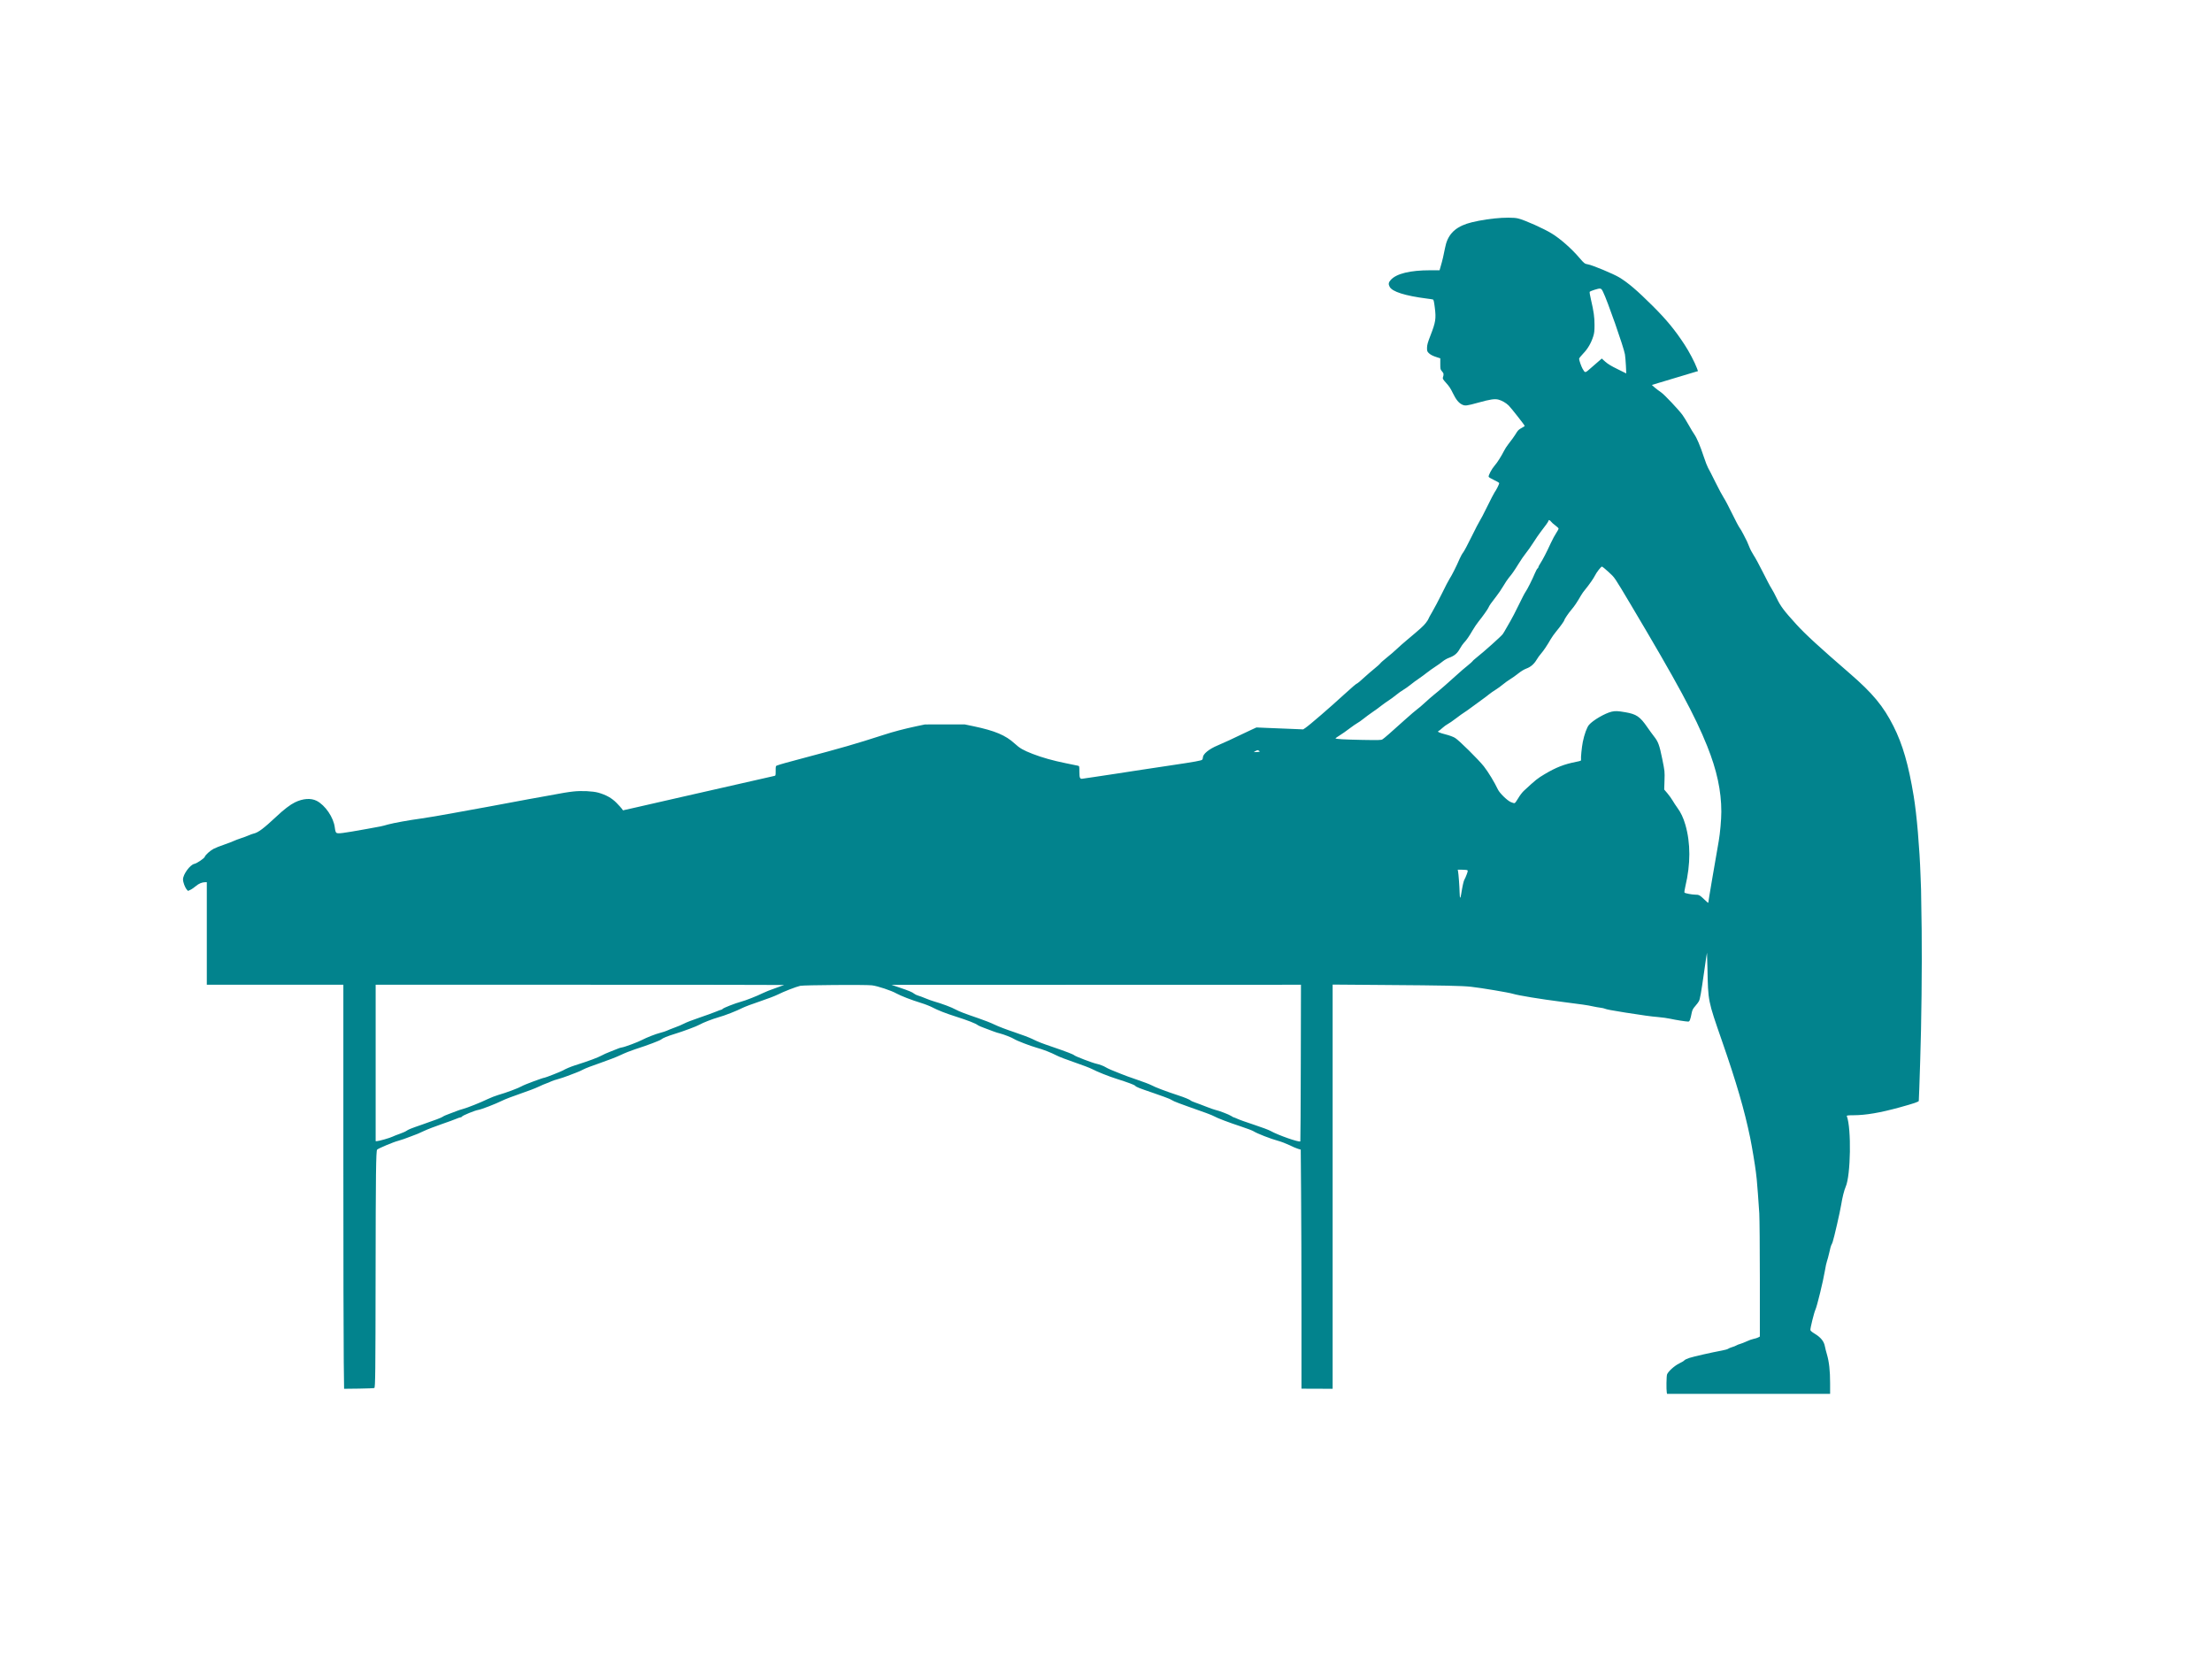
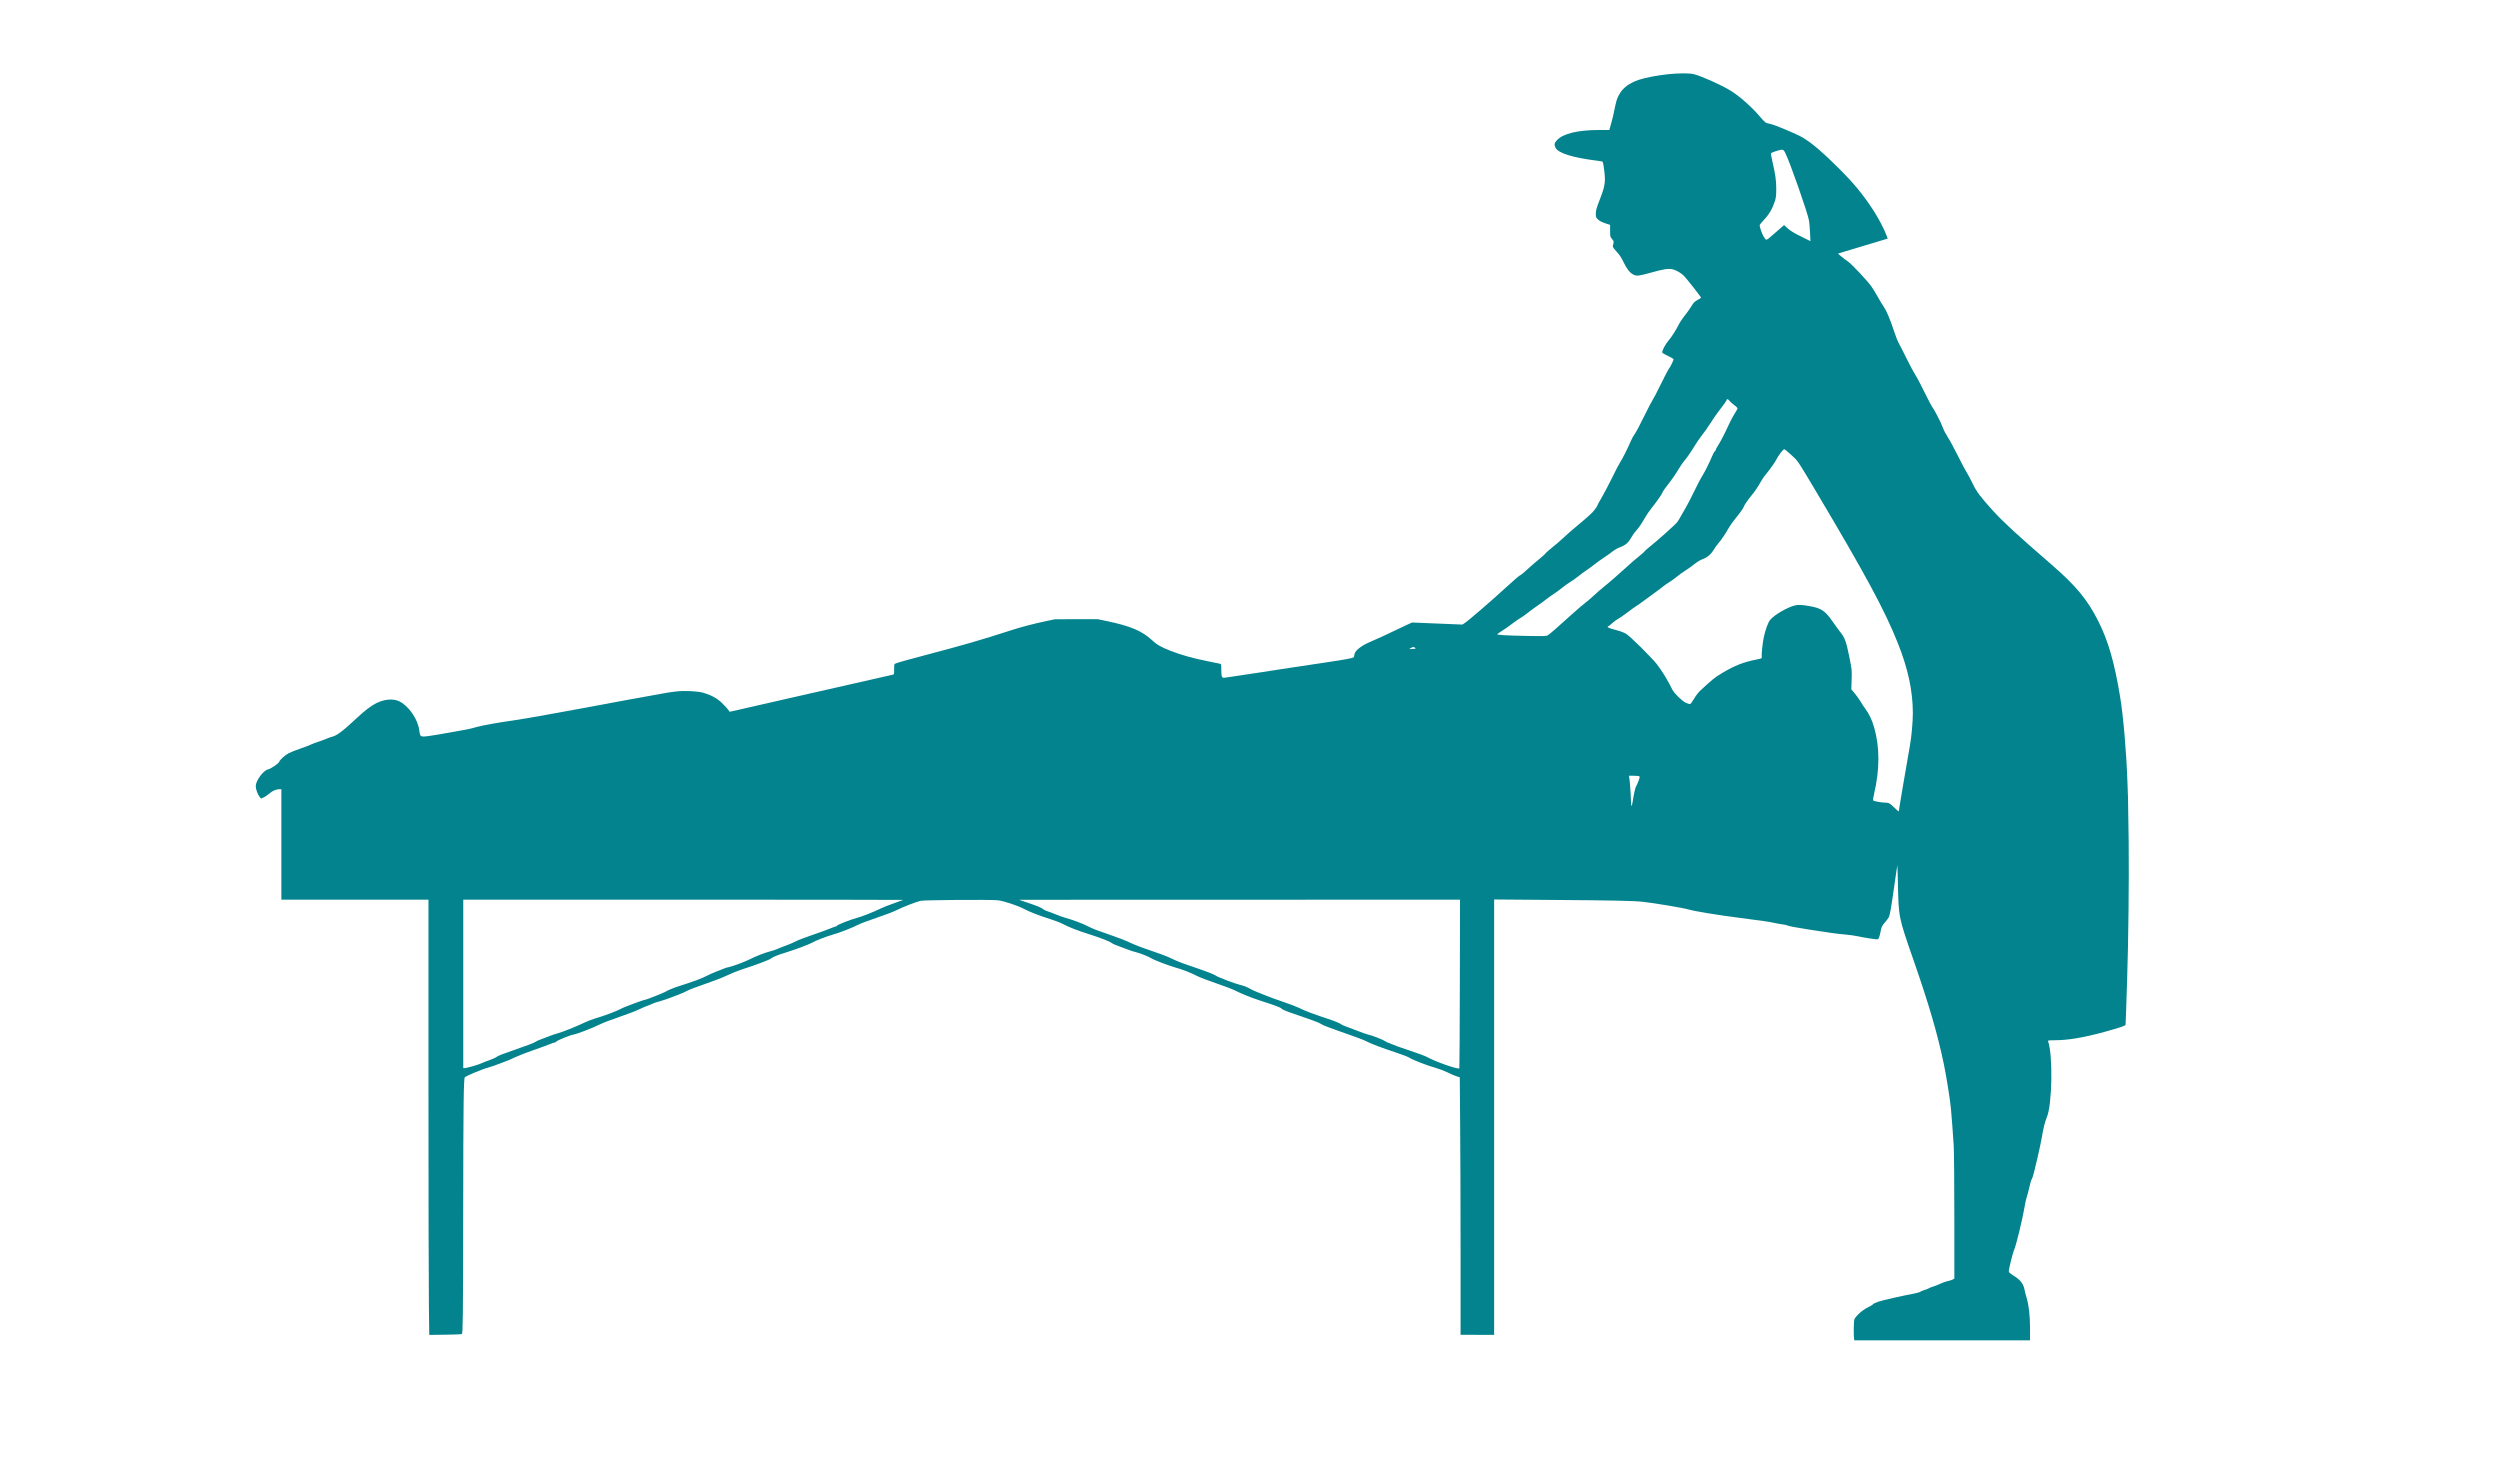
- <svg xmlns="http://www.w3.org/2000/svg" version="1.0" width="1024pt" height="768pt" viewBox="0 0 3904 2400" preserveAspectRatio="xMidYMid meet">
+ <svg xmlns="http://www.w3.org/2000/svg" version="1.0" width="1024pt" height="600pt" viewBox="0 0 3904 2400" preserveAspectRatio="xMidYMid meet">
  <g transform="translate(0,2400) scale(0.1,-0.1)" fill="#02838d" stroke="none">
    <path d="M26370 22784 c-174 -18 -381 -58 -484 -93 -224 -76 -341 -207 -382 -426 -21 -113 -48 -229 -76 -322 l-21 -73 -164 0 c-355 0 -596 -59 -696 -169 -41 -45 -46 -75 -21 -122 44 -87 271 -159 659 -209 50 -6 97 -13 105 -16 12 -3 20 -36 33 -142 25 -196 15 -258 -76 -492 -49 -126 -60 -167 -61 -217 -1 -52 3 -65 24 -88 30 -33 76 -57 153 -81 l57 -18 0 -97 c0 -96 1 -99 31 -134 32 -36 33 -51 14 -111 -5 -18 7 -36 60 -95 50 -54 80 -100 115 -174 57 -117 103 -175 164 -205 55 -26 77 -24 291 35 204 57 286 69 352 52 62 -17 132 -57 181 -105 43 -43 282 -347 282 -359 0 -4 -25 -21 -56 -37 -38 -20 -64 -42 -81 -70 -41 -68 -105 -158 -154 -218 -25 -32 -59 -84 -74 -115 -46 -92 -122 -212 -168 -263 -50 -57 -112 -174 -103 -196 3 -8 46 -34 96 -57 49 -22 90 -47 90 -54 0 -19 -55 -128 -81 -161 -11 -15 -70 -128 -130 -251 -60 -123 -120 -238 -133 -255 -13 -18 -77 -142 -143 -276 -66 -135 -133 -261 -149 -280 -16 -19 -45 -71 -64 -115 -49 -116 -137 -292 -176 -350 -18 -27 -79 -144 -135 -260 -57 -115 -134 -261 -171 -324 -37 -63 -68 -119 -68 -125 0 -6 -19 -36 -43 -67 -40 -54 -99 -107 -337 -306 -58 -48 -139 -120 -180 -159 -41 -39 -121 -108 -178 -153 -57 -46 -106 -89 -109 -97 -3 -7 -46 -47 -96 -87 -51 -41 -139 -117 -197 -170 -58 -54 -109 -97 -114 -97 -12 0 -95 -70 -231 -195 -249 -229 -618 -547 -686 -592 l-39 -26 -168 7 c-92 4 -214 9 -272 11 -58 3 -168 7 -245 10 l-140 6 -85 -39 c-47 -22 -128 -60 -180 -85 -52 -25 -149 -70 -215 -102 -66 -31 -158 -72 -204 -91 -152 -63 -261 -152 -261 -213 0 -16 -6 -34 -13 -40 -21 -16 -126 -36 -532 -96 -203 -30 -431 -64 -505 -76 -74 -11 -160 -24 -190 -29 -30 -4 -158 -24 -285 -44 -126 -19 -309 -47 -405 -61 -96 -14 -185 -27 -198 -29 -42 -7 -52 17 -52 125 0 94 -1 99 -22 104 -13 2 -111 23 -218 45 -227 46 -416 99 -584 164 -167 65 -228 100 -318 183 -160 147 -349 226 -724 305 l-159 33 -350 0 -350 -1 -153 -32 c-215 -46 -402 -95 -577 -152 -489 -158 -734 -229 -1440 -416 -234 -61 -396 -107 -437 -123 -28 -10 -28 -12 -28 -96 0 -80 -1 -85 -22 -89 -62 -13 -1123 -254 -1633 -371 -319 -74 -683 -157 -810 -185 l-230 -52 -20 29 c-11 15 -54 62 -95 104 -84 85 -183 140 -320 179 -96 27 -297 37 -440 21 -107 -12 -157 -20 -540 -91 -118 -21 -228 -41 -245 -44 -16 -3 -115 -22 -220 -41 -104 -20 -239 -45 -300 -56 -60 -11 -155 -29 -210 -39 -55 -11 -127 -24 -160 -29 -33 -5 -231 -41 -440 -80 -209 -39 -463 -82 -565 -96 -226 -31 -490 -79 -590 -106 -112 -32 -126 -35 -375 -79 -435 -78 -511 -88 -538 -68 -13 10 -21 36 -28 93 -21 177 -169 394 -320 471 -102 52 -243 42 -384 -27 -84 -41 -198 -128 -333 -256 -217 -203 -315 -277 -392 -294 -22 -5 -63 -20 -92 -33 -29 -13 -91 -36 -138 -51 -47 -15 -102 -37 -124 -47 -21 -11 -98 -40 -170 -65 -72 -24 -156 -58 -188 -75 -59 -31 -144 -108 -154 -140 -8 -27 -140 -116 -182 -124 -77 -15 -202 -185 -202 -275 0 -48 34 -141 65 -177 l23 -26 40 18 c23 10 66 40 97 66 55 47 112 70 169 70 l26 0 0 -905 0 -905 1205 0 1205 0 0 -3092 c0 -1701 3 -3306 7 -3566 l6 -473 263 3 c144 2 266 7 271 11 17 18 20 255 22 2027 2 1743 7 2160 27 2180 24 23 289 135 370 155 50 13 147 47 217 75 69 27 129 50 131 50 3 0 52 22 108 49 57 27 196 81 310 120 113 39 232 82 263 96 32 14 65 25 75 25 10 0 20 6 23 13 7 18 229 109 288 118 57 9 305 105 424 164 50 25 191 79 315 121 124 42 270 97 325 124 55 26 118 53 140 60 22 7 58 22 80 33 21 11 78 30 125 42 47 13 121 38 165 55 44 18 112 43 150 57 39 14 97 40 130 58 33 19 168 70 300 115 132 45 294 108 360 140 66 32 179 77 250 100 219 70 441 154 465 175 25 23 116 60 241 98 156 48 384 133 436 163 61 35 223 98 331 129 114 31 322 113 422 164 41 21 180 74 308 116 129 43 273 98 320 122 102 52 321 137 395 154 65 14 1143 22 1264 9 98 -11 342 -91 435 -144 79 -43 263 -115 433 -167 72 -22 163 -58 204 -80 87 -47 241 -107 406 -159 214 -68 359 -124 395 -155 8 -7 60 -29 115 -49 55 -20 127 -47 160 -60 33 -13 85 -29 115 -36 65 -16 212 -73 249 -98 41 -28 285 -122 396 -153 117 -32 250 -84 355 -138 41 -22 183 -76 315 -121 132 -45 269 -97 305 -116 91 -48 293 -129 435 -174 200 -63 312 -105 330 -123 23 -24 56 -37 325 -129 129 -44 255 -90 280 -102 25 -13 63 -32 85 -44 22 -11 126 -50 230 -87 299 -104 438 -156 470 -175 52 -31 273 -115 473 -180 106 -35 210 -74 230 -88 52 -35 308 -135 427 -166 55 -15 145 -49 201 -76 55 -28 123 -57 151 -65 l50 -15 6 -757 c4 -417 7 -1366 7 -2110 l0 -1352 275 -1 275 -1 0 3567 0 3567 898 -7 c1100 -8 1380 -14 1547 -32 182 -20 663 -101 738 -124 93 -29 490 -94 852 -140 360 -46 474 -62 550 -80 44 -10 107 -21 140 -25 33 -4 68 -12 78 -17 23 -12 127 -32 362 -69 340 -53 448 -68 577 -79 70 -6 167 -19 216 -30 99 -22 278 -50 317 -50 26 0 37 26 64 162 10 44 22 68 62 113 27 31 56 69 63 84 21 39 39 143 93 523 26 186 48 336 50 334 1 -1 5 -121 8 -267 12 -598 6 -569 258 -1295 253 -727 395 -1215 496 -1704 34 -167 85 -474 101 -605 5 -49 12 -108 15 -130 8 -70 34 -424 45 -600 5 -93 10 -621 10 -1172 l0 -1002 -30 -16 c-17 -9 -52 -20 -80 -25 -27 -5 -83 -25 -123 -44 -41 -19 -94 -40 -117 -46 -24 -6 -53 -18 -65 -26 -12 -8 -46 -21 -76 -30 -30 -9 -61 -22 -69 -29 -8 -7 -55 -21 -105 -30 -183 -34 -502 -106 -578 -131 -42 -14 -83 -33 -90 -43 -6 -10 -47 -34 -89 -54 -86 -42 -197 -142 -216 -195 -11 -31 -14 -266 -5 -316 l5 -26 1439 0 1439 0 0 189 c0 218 -18 377 -56 507 -15 49 -30 111 -35 137 -16 93 -72 163 -187 232 -44 27 -68 48 -70 61 -4 30 65 310 89 360 28 59 136 501 165 676 13 80 31 162 39 181 8 19 26 88 41 153 14 66 30 124 35 130 5 6 16 31 24 55 23 64 132 538 150 654 21 132 53 258 80 320 89 200 102 1031 20 1246 -5 13 14 15 122 16 214 1 466 44 808 138 257 71 338 99 340 115 1 8 5 107 9 220 4 113 11 333 16 490 22 650 33 1653 26 2300 -4 366 -9 690 -11 720 -2 30 -6 141 -9 245 -17 491 -67 1081 -121 1405 -91 554 -195 913 -357 1234 -178 353 -366 580 -773 932 -543 470 -785 692 -947 871 -213 234 -274 316 -338 450 -32 67 -74 146 -94 176 -20 29 -87 157 -150 283 -63 126 -137 263 -165 304 -27 42 -62 107 -76 145 -15 39 -34 84 -42 100 -9 17 -36 71 -61 120 -25 50 -56 103 -69 119 -13 16 -73 128 -132 250 -59 122 -126 248 -149 282 -22 33 -89 157 -147 275 -58 117 -116 232 -130 254 -13 23 -47 109 -74 192 -63 192 -124 335 -167 396 -19 26 -63 100 -99 164 -36 64 -85 144 -109 177 -64 89 -321 362 -376 399 -72 49 -173 131 -163 134 25 8 753 227 779 234 l32 9 -19 53 c-39 104 -139 295 -219 416 -170 260 -321 442 -560 680 -274 273 -433 409 -591 505 -102 62 -477 218 -552 230 -57 9 -69 18 -151 114 -135 160 -339 340 -489 431 -146 89 -467 233 -592 265 -72 19 -246 19 -425 0z m1922 -1294 c76 -151 367 -983 387 -1105 5 -33 13 -122 17 -198 l6 -138 -153 76 c-113 55 -170 90 -217 131 l-62 56 -39 -34 c-22 -18 -87 -74 -144 -125 -116 -102 -108 -101 -155 -23 -23 40 -62 150 -62 178 0 10 33 52 73 93 80 82 139 184 177 304 18 57 22 95 22 200 0 139 -13 234 -63 449 -17 71 -27 132 -22 136 18 17 150 59 178 57 26 -2 34 -10 57 -57z m-918 -4055 c9 -13 41 -43 72 -65 30 -23 58 -48 61 -56 3 -8 -14 -42 -37 -75 -23 -33 -69 -118 -101 -187 -72 -158 -142 -292 -185 -358 -19 -28 -34 -58 -34 -66 0 -9 -6 -18 -14 -21 -7 -3 -28 -41 -46 -84 -44 -107 -137 -291 -166 -330 -13 -17 -68 -123 -122 -235 -54 -111 -119 -237 -144 -278 -25 -41 -59 -102 -77 -134 -18 -33 -44 -77 -59 -98 -27 -38 -325 -305 -459 -411 -40 -32 -73 -61 -73 -66 0 -4 -42 -41 -92 -82 -51 -41 -127 -105 -168 -144 -119 -110 -354 -315 -423 -368 -34 -27 -105 -89 -158 -138 -52 -49 -114 -101 -136 -116 -23 -16 -124 -102 -225 -193 -241 -218 -357 -319 -389 -339 -23 -14 -63 -15 -350 -10 -320 6 -479 15 -479 28 1 3 33 26 73 51 40 24 118 79 174 122 56 42 119 86 140 97 21 11 70 45 108 76 39 32 111 84 160 118 50 33 119 84 155 113 36 28 92 68 125 89 33 21 92 64 131 96 39 32 97 74 130 93 32 19 91 60 129 91 39 32 104 80 145 107 41 28 104 74 140 103 36 28 103 77 150 107 47 30 107 73 134 96 27 22 75 50 107 61 98 36 147 77 194 161 23 41 56 89 72 105 42 42 92 114 153 220 29 50 76 119 105 155 72 89 165 220 176 248 12 31 53 90 133 191 37 46 94 130 127 186 33 57 77 122 97 146 54 63 100 129 177 254 37 61 93 142 124 180 32 39 92 124 134 190 42 66 100 151 129 188 84 107 138 184 138 196 0 20 27 11 44 -14z m1017 -891 c113 -105 91 -72 399 -589 814 -1369 1125 -1944 1341 -2484 170 -424 249 -789 249 -1157 0 -137 -22 -385 -46 -519 -78 -444 -184 -1067 -184 -1088 0 -6 -30 18 -67 55 -83 80 -97 88 -165 88 -59 1 -175 23 -188 36 -5 5 2 54 15 109 94 395 94 766 0 1090 -35 121 -80 216 -140 297 -27 37 -65 95 -84 128 -19 33 -61 91 -92 128 l-57 67 5 160 c5 160 5 160 -40 383 -50 245 -71 301 -145 395 -27 34 -80 107 -118 162 -130 189 -193 231 -390 265 -133 23 -177 24 -242 9 -118 -29 -328 -151 -397 -232 -38 -44 -83 -169 -110 -302 -18 -90 -37 -280 -31 -312 4 -19 -4 -22 -82 -38 -215 -42 -358 -98 -560 -218 -130 -78 -153 -96 -368 -295 -28 -26 -72 -84 -98 -129 -26 -44 -54 -84 -63 -87 -8 -4 -41 5 -71 19 -65 30 -195 158 -225 221 -62 130 -167 304 -248 408 -93 118 -442 464 -509 503 -33 20 -102 45 -169 62 -111 28 -152 48 -122 59 7 2 38 26 67 53 29 27 72 58 94 69 23 11 89 57 148 102 59 45 123 91 142 102 19 11 80 54 136 96 55 41 134 99 175 128 40 28 97 71 126 95 28 23 82 61 120 84 37 23 95 65 128 93 33 28 89 68 125 90 36 21 101 68 145 103 51 41 103 72 143 87 77 28 136 79 182 156 19 33 54 81 78 108 45 51 112 152 172 257 19 33 63 95 98 137 65 78 142 185 142 198 0 16 74 125 124 183 52 60 102 135 170 253 15 27 48 74 75 105 69 84 148 197 171 245 26 55 106 158 123 158 8 0 60 -43 118 -96z m-6166 -3158 c16 -12 13 -14 -36 -18 -30 -3 -56 -4 -57 -3 -5 5 50 34 64 35 5 0 19 -6 29 -14z m3673 -2105 c10 -6 8 -21 -12 -74 -13 -36 -31 -76 -39 -89 -15 -23 -34 -108 -59 -261 -14 -91 -24 -78 -27 33 -2 102 -19 328 -27 368 l-6 32 78 0 c44 0 85 -4 92 -9z m-12059 -2025 c-2 -2 -71 -27 -154 -56 -82 -28 -181 -67 -220 -87 -102 -51 -309 -133 -392 -154 -95 -25 -305 -107 -319 -125 -6 -8 -16 -14 -22 -14 -7 0 -51 -16 -99 -36 -48 -20 -180 -68 -293 -106 -113 -38 -232 -84 -266 -103 -33 -18 -108 -50 -165 -70 -57 -21 -120 -46 -140 -56 -19 -9 -73 -27 -118 -38 -83 -21 -235 -81 -322 -126 -69 -37 -302 -124 -351 -131 -24 -4 -55 -13 -69 -20 -14 -7 -75 -31 -134 -53 -59 -23 -131 -54 -159 -71 -63 -35 -228 -97 -473 -174 -76 -25 -155 -58 -213 -91 -33 -19 -304 -125 -318 -125 -27 0 -361 -124 -402 -150 -51 -31 -279 -117 -415 -155 -49 -14 -135 -48 -190 -74 -119 -58 -356 -153 -440 -175 -33 -9 -76 -23 -95 -31 -19 -8 -80 -31 -135 -51 -55 -20 -107 -42 -115 -50 -19 -17 -146 -65 -370 -142 -200 -69 -242 -86 -279 -112 -14 -11 -66 -33 -116 -51 -49 -17 -107 -40 -127 -50 -43 -22 -241 -79 -275 -79 l-23 0 0 1380 0 1380 3607 0 c1983 0 3604 -2 3602 -4z m9119 -1375 c-2 -759 -5 -1382 -8 -1385 -22 -21 -395 110 -526 184 -29 17 -160 66 -291 109 -131 43 -264 90 -294 105 -31 14 -60 26 -65 26 -5 0 -25 11 -44 24 -40 26 -213 93 -279 107 -24 5 -98 31 -165 58 -67 26 -152 59 -191 72 -38 13 -74 29 -80 36 -12 14 -115 57 -215 89 -232 76 -410 144 -480 182 -30 16 -145 60 -255 97 -110 37 -234 82 -275 100 -41 18 -86 36 -100 40 -27 8 -146 60 -170 76 -40 25 -111 52 -170 65 -71 15 -366 128 -390 149 -19 18 -145 66 -370 143 -214 73 -260 91 -375 147 -49 24 -193 78 -319 120 -125 41 -279 100 -340 130 -61 30 -190 81 -286 113 -248 85 -337 119 -400 153 -75 42 -251 107 -385 145 -33 9 -100 33 -150 54 -49 21 -109 43 -132 49 -23 6 -55 22 -70 34 -32 27 -88 50 -268 111 l-130 44 3613 1 3613 1 -3 -1379z" />
  </g>
</svg>
